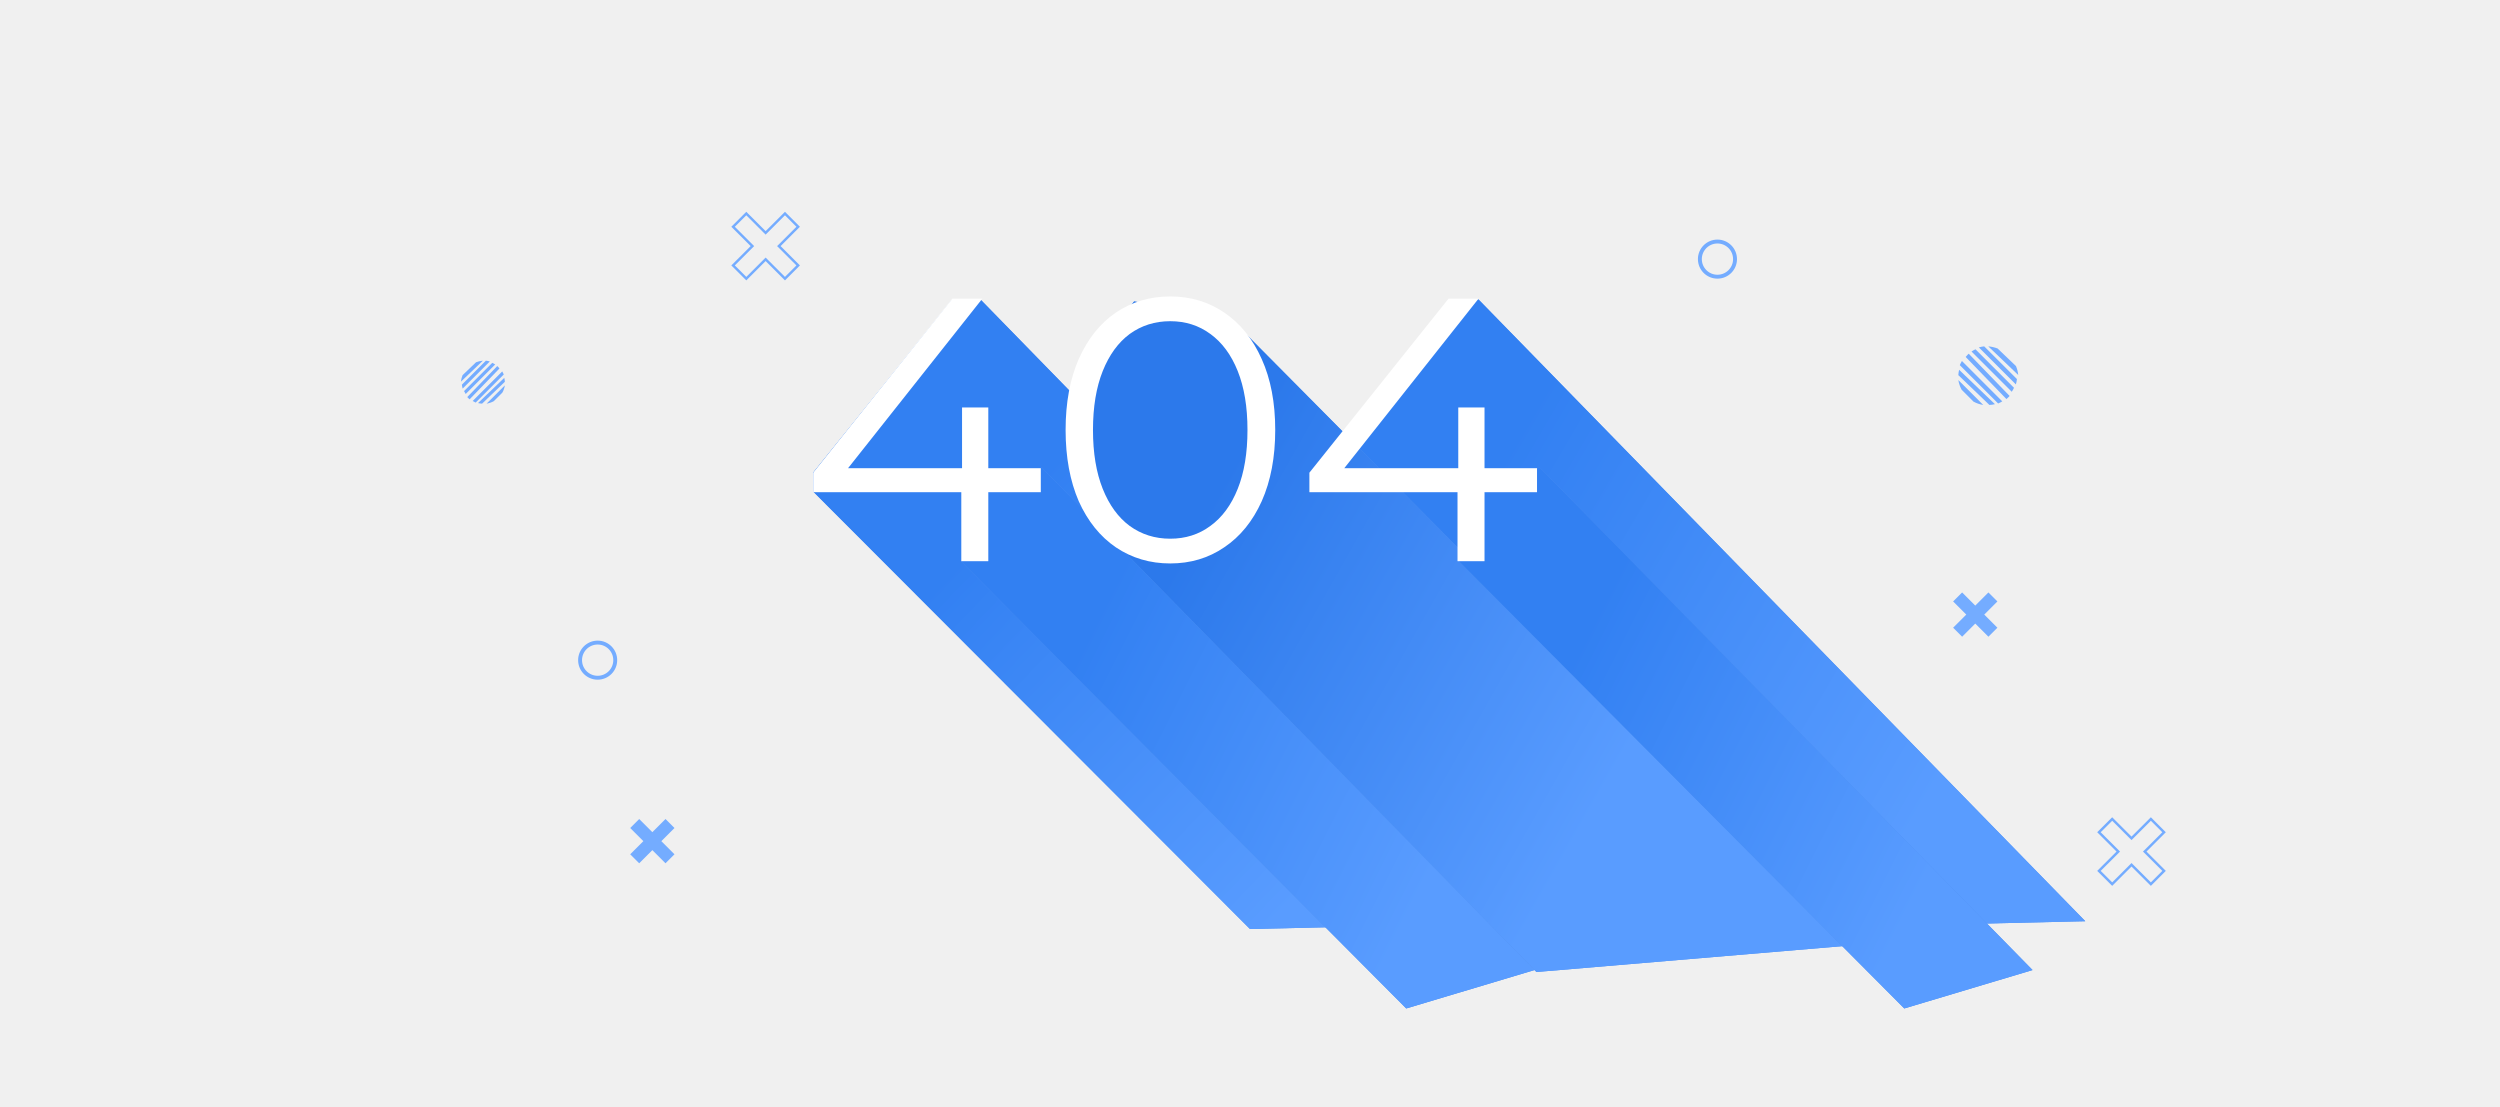
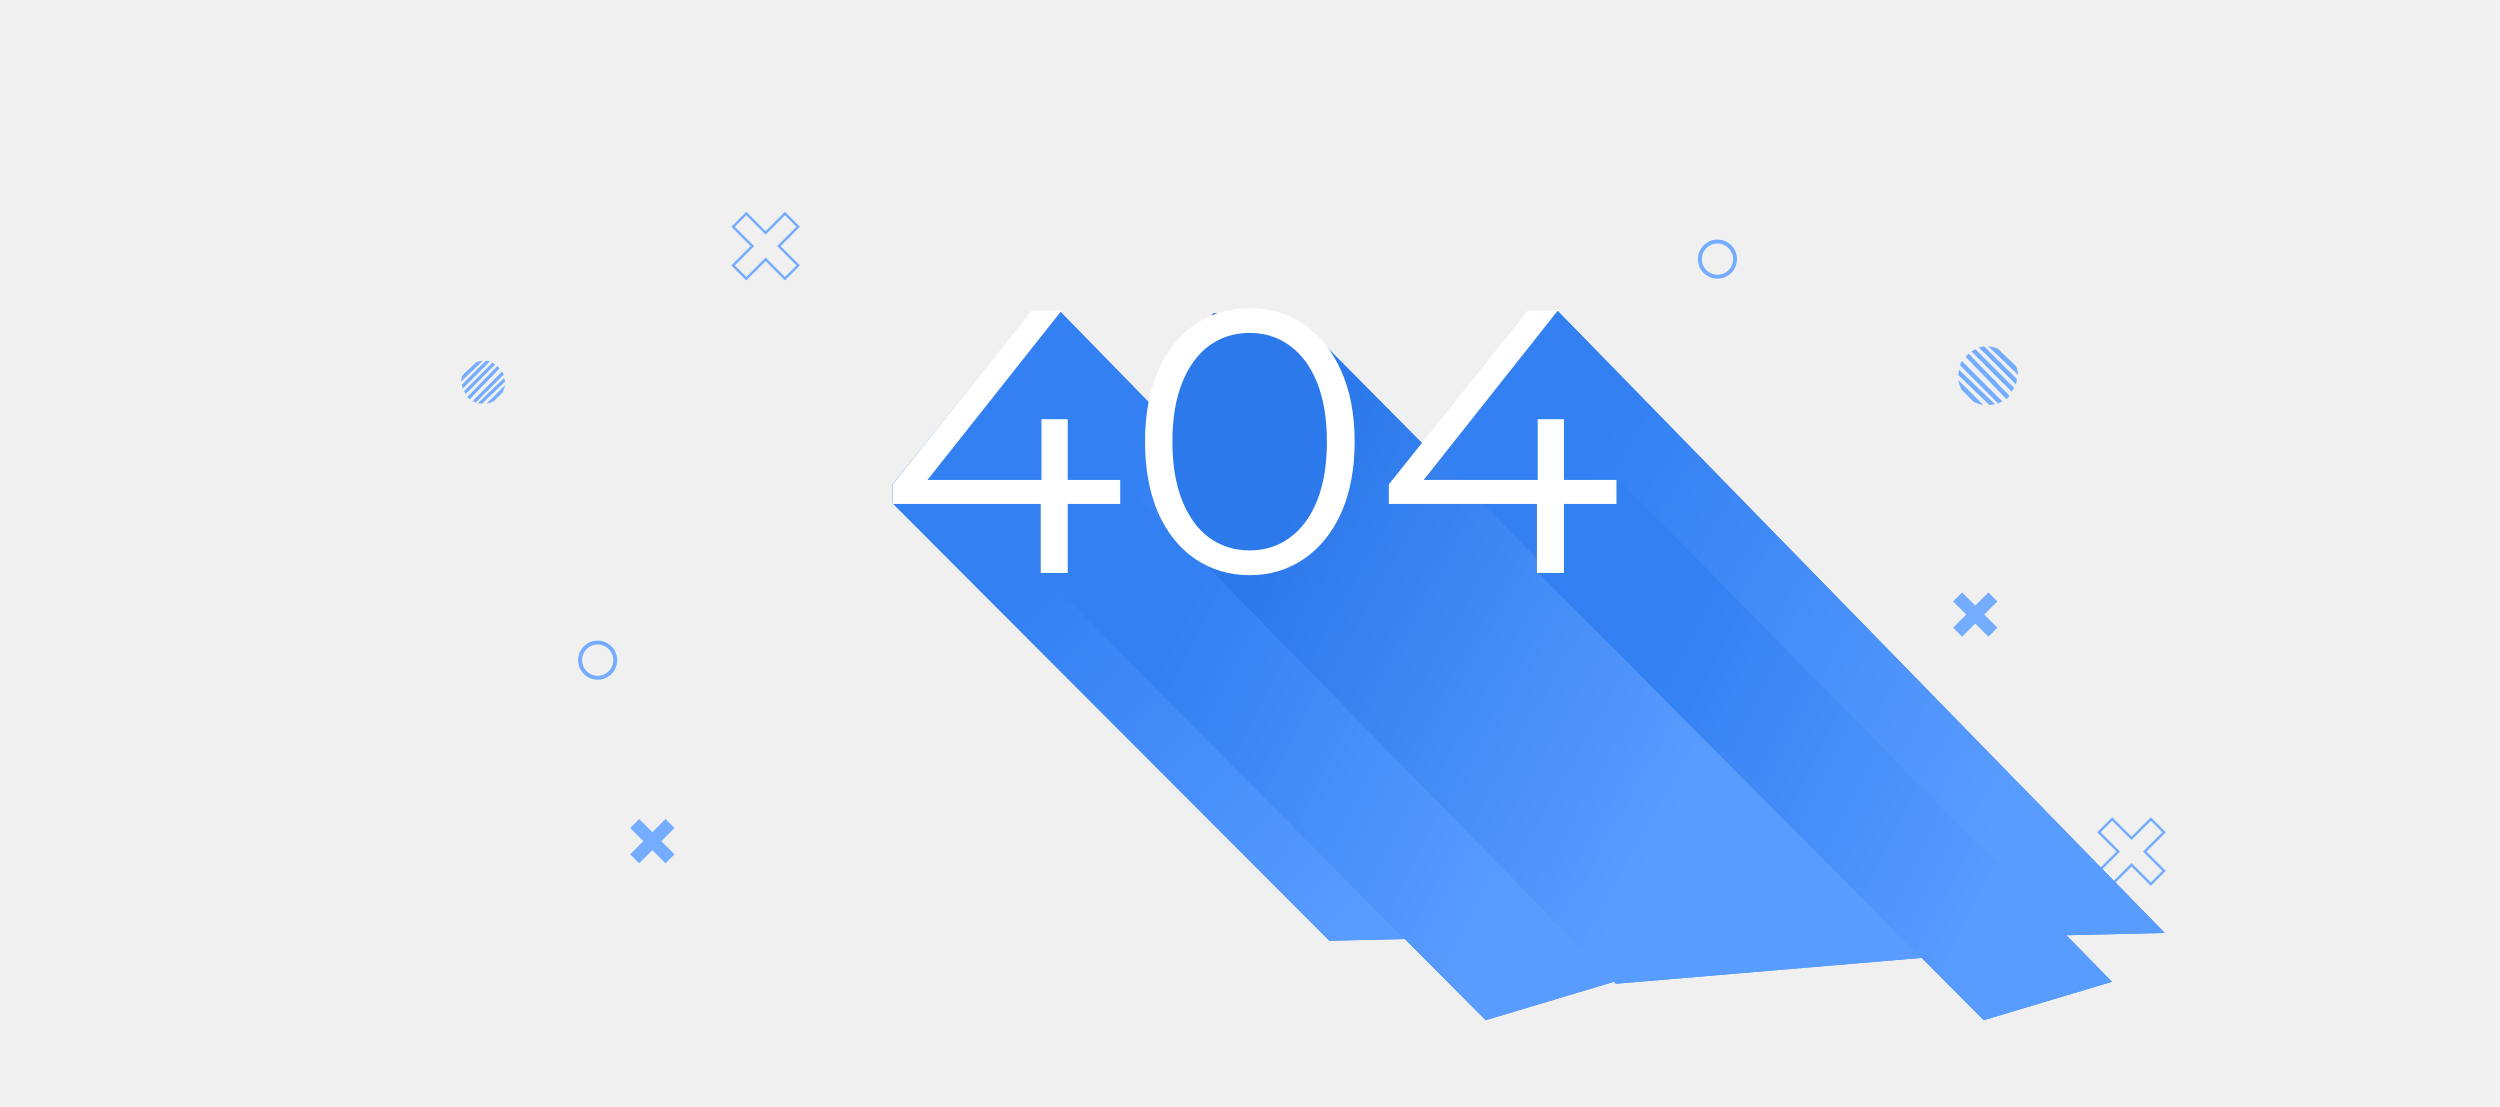
<svg xmlns="http://www.w3.org/2000/svg" width="1920" height="850" viewBox="0 0 1920 850" fill="none">
  <g clip-path="url(#clip0)">
    <rect width="1920" height="850" />
    <path d="M1651.86 629L1637.01 643.85L1622.16 629L1612 639.155L1626.85 654.005L1612 668.845L1622.16 679L1637.01 664.15L1651.86 679L1662 668.845L1647.16 654.005L1662 639.155L1651.86 629Z" stroke="#74ACFF" stroke-width="1.904" stroke-miterlimit="10" />
    <path d="M602.855 164L588.005 178.85L573.155 164L563 174.155L577.85 189.005L563 203.845L573.155 214L588.005 199.15L602.855 214L613 203.845L598.161 189.005L613 174.155L602.855 164Z" stroke="#74ACFF" stroke-width="1.904" stroke-miterlimit="10" />
    <path d="M511.102 629L501.004 639.098L490.906 629L484 635.906L494.098 646.004L484 656.094L490.906 663L501.004 652.902L511.102 663L518 656.094L507.909 646.004L518 635.906L511.102 629Z" fill="#74ACFF" />
    <path d="M1527.1 455L1517 465.098L1506.91 455L1500 461.906L1510.1 472.004L1500 482.094L1506.91 489L1517 478.902L1527.1 489L1534 482.094L1523.91 472.004L1534 461.906L1527.1 455Z" fill="#74ACFF" />
-     <path d="M960 713.5L624.5 377.5V363L731.5 230H753L1219 707.5L960 713.5Z" fill="#4E8FF0" />
-     <path d="M960 713.5L624.5 377.5V363L731.5 230H753L1219 707.5L960 713.5Z" fill="url(#paint0_linear)" />
-     <path d="M1342.5 713.5L1007 377.5V363L1114 230H1135.5L1601.5 707.5L1342.5 713.5Z" fill="#4E8FF0" />
-     <path d="M1342.5 713.5L1007 377.5V363L1114 230H1135.5L1601.5 707.5L1342.5 713.5Z" fill="url(#paint1_linear)" />
-     <path d="M1180 746.5L846.5 411.5L823 294L871 231.5L944 243.5L1422.5 726L1180 746.5Z" fill="#4E8FF0" />
-     <path d="M1180 746.5L846.5 411.5L823 294L871 231.5L944 243.5L1422.5 726L1180 746.5Z" fill="url(#paint2_linear)" />
-     <path d="M1080 774.5L738 431L744.5 424L758.5 377L800 359L1178.5 745L1080 774.5Z" fill="#4E8FF0" />
-     <path d="M1080 774.5L738 431L744.5 424L758.5 377L800 359L1178.5 745L1080 774.5Z" fill="url(#paint3_linear)" />
-     <path d="M1462.5 774.5L1120.5 431L1127 424L1141 377L1182.5 359L1561 745L1462.5 774.5Z" fill="#4E8FF0" />
-     <path d="M1462.5 774.5L1120.5 431L1127 424L1141 377L1182.5 359L1561 745L1462.5 774.5Z" fill="url(#paint4_linear)" />
-     <path d="M799.336 378.008H759.016V431H738.28V378.008H624.52V363.032L731.368 229.4H754.408L651.304 359.576H738.856V312.92H759.016V359.576H799.336V378.008ZM898.734 432.728C883.182 432.728 869.262 428.6 856.974 420.344C844.878 412.088 835.374 400.28 828.462 384.92C821.742 369.368 818.382 351.128 818.382 330.2C818.382 309.272 821.742 291.128 828.462 275.768C835.374 260.216 844.878 248.312 856.974 240.056C869.262 231.8 883.182 227.672 898.734 227.672C914.286 227.672 928.11 231.8 940.206 240.056C952.494 248.312 962.094 260.216 969.006 275.768C975.918 291.128 979.374 309.272 979.374 330.2C979.374 351.128 975.918 369.368 969.006 384.92C962.094 400.28 952.494 412.088 940.206 420.344C928.11 428.6 914.286 432.728 898.734 432.728ZM898.734 413.72C910.446 413.72 920.718 410.456 929.55 403.928C938.574 397.4 945.582 387.896 950.574 375.416C955.566 362.936 958.062 347.864 958.062 330.2C958.062 312.536 955.566 297.464 950.574 284.984C945.582 272.504 938.574 263 929.55 256.472C920.718 249.944 910.446 246.68 898.734 246.68C887.022 246.68 876.654 249.944 867.63 256.472C858.798 263 851.886 272.504 846.894 284.984C841.902 297.464 839.406 312.536 839.406 330.2C839.406 347.864 841.902 362.936 846.894 375.416C851.886 387.896 858.798 397.4 867.63 403.928C876.654 410.456 887.022 413.72 898.734 413.72ZM1180.43 378.008H1140.11V431H1119.37V378.008H1005.61V363.032L1112.46 229.4H1135.5L1032.4 359.576H1119.95V312.92H1140.11V359.576H1180.43V378.008Z" fill="white" />
+     <path d="M1021 722.5L685.5 386.5V372L792.5 239H814L1280 716.5L1021 722.5Z" fill="#4E8FF0" />
+     <path d="M1021 722.5L685.5 386.5V372L792.5 239H814L1280 716.5L1021 722.5Z" fill="url(#paint0_linear)" />
+     <path d="M1403.5 722.5L1068 386.5V372L1175 239H1196.5L1662.5 716.5L1403.5 722.5Z" fill="#4E8FF0" />
+     <path d="M1403.5 722.5L1068 386.5V372L1175 239H1196.5L1662.5 716.5L1403.5 722.5Z" fill="url(#paint1_linear)" />
+     <path d="M1241 755.5L907.5 420.5L884 303L932 240.5L1005 252.5L1483.5 735L1241 755.5Z" fill="#4E8FF0" />
+     <path d="M1241 755.5L907.5 420.5L884 303L932 240.5L1005 252.5L1483.5 735L1241 755.5Z" fill="url(#paint2_linear)" />
+     <path d="M1141 783.5L799 440L805.5 433L819.5 386L861 368L1239.5 754L1141 783.5Z" fill="#4E8FF0" />
+     <path d="M1141 783.5L799 440L805.5 433L819.5 386L861 368L1239.5 754L1141 783.5Z" fill="url(#paint3_linear)" />
+     <path d="M1523.5 783.5L1181.5 440L1188 433L1202 386L1243.5 368L1622 754L1523.5 783.5Z" fill="#4E8FF0" />
+     <path d="M1523.5 783.5L1181.5 440L1188 433L1202 386L1243.5 368L1622 754L1523.5 783.5Z" fill="url(#paint4_linear)" />
+     <path d="M860.336 387.008H820.016V440H799.28V387.008H685.52V372.032L792.368 238.4H815.408L712.304 368.576H799.856V321.92H820.016V368.576H860.336V387.008ZM959.734 441.728C944.182 441.728 930.262 437.6 917.974 429.344C905.878 421.088 896.374 409.28 889.462 393.92C882.742 378.368 879.382 360.128 879.382 339.2C879.382 318.272 882.742 300.128 889.462 284.768C896.374 269.216 905.878 257.312 917.974 249.056C930.262 240.8 944.182 236.672 959.734 236.672C975.286 236.672 989.11 240.8 1001.21 249.056C1013.49 257.312 1023.09 269.216 1030.01 284.768C1036.92 300.128 1040.37 318.272 1040.37 339.2C1040.37 360.128 1036.92 378.368 1030.01 393.92C1023.09 409.28 1013.49 421.088 1001.21 429.344C989.11 437.6 975.286 441.728 959.734 441.728ZM959.734 422.72C971.446 422.72 981.718 419.456 990.55 412.928C999.574 406.4 1006.58 396.896 1011.57 384.416C1016.57 371.936 1019.06 356.864 1019.06 339.2C1019.06 321.536 1016.57 306.464 1011.57 293.984C1006.58 281.504 999.574 272 990.55 265.472C981.718 258.944 971.446 255.68 959.734 255.68C948.022 255.68 937.654 258.944 928.63 265.472C919.798 272 912.886 281.504 907.894 293.984C902.902 306.464 900.406 321.536 900.406 339.2C900.406 356.864 902.902 371.936 907.894 384.416C912.886 396.896 919.798 406.4 928.63 412.928C937.654 419.456 948.022 422.72 959.734 422.72ZM1241.43 387.008H1201.11V440H1180.37V387.008H1066.61V372.032L1173.46 238.4H1196.5L1093.4 368.576H1180.95V321.92H1201.11V368.576H1241.43V387.008Z" fill="white" />
    <path d="M1550 288L1527 266C1529.44 266.213 1531.86 266.766 1534.17 267.651L1548.27 281.143C1549.2 283.347 1549.78 285.662 1550 288Z" fill="#74ACFF" />
    <path d="M1548.2 295.25L1519.75 266.797C1521.1 266.402 1522.48 266.142 1523.86 266L1549 291.138C1548.86 292.524 1548.59 293.902 1548.2 295.25Z" fill="#74ACFF" />
-     <path d="M1545.03 300.875L1514.12 269.971C1515.1 269.313 1516.12 268.734 1517.17 268.25L1546.75 297.831C1546.27 298.879 1545.69 299.892 1545.03 300.875Z" fill="#74ACFF" />
-     <path d="M1542.53 305.014C1542.02 305.537 1541.49 306.03 1540.95 306.5L1509.62 274.134C1510.07 273.574 1510.55 273.029 1511.06 272.499C1511.36 272.192 1511.66 271.901 1511.96 271.625L1543.38 304.088C1543.1 304.402 1542.83 304.708 1542.53 305.014Z" fill="#74ACFF" />
-     <path d="M1534.56 309.875L1505.12 280.441C1505.58 279.343 1506.12 278.275 1506.76 277.25L1537.75 308.243C1536.73 308.872 1535.66 309.421 1534.56 309.875Z" fill="#74ACFF" />
+     <path d="M1545.03 300.875L1514.13 269.971C1515.1 269.313 1516.12 268.734 1517.17 268.25L1546.75 297.831C1546.27 298.879 1545.69 299.892 1545.03 300.875Z" fill="#74ACFF" />
+     <path d="M1542.53 305.014C1542.02 305.537 1541.49 306.03 1540.95 306.5L1509.63 274.134C1510.07 273.574 1510.55 273.029 1511.06 272.499C1511.36 272.192 1511.66 271.901 1511.96 271.625L1543.38 304.088C1543.1 304.402 1542.83 304.708 1542.53 305.014Z" fill="#74ACFF" />
+     <path d="M1534.56 309.875L1505.13 280.441C1505.58 279.343 1506.12 278.275 1506.76 277.25L1537.75 308.243C1536.73 308.872 1535.66 309.421 1534.56 309.875Z" fill="#74ACFF" />
    <path d="M1527.86 311L1504 288.099C1504.07 286.721 1504.27 285.35 1504.61 284L1532.12 310.41C1530.72 310.737 1529.28 310.936 1527.86 311Z" fill="#74ACFF" />
    <path d="M1515.63 308.436L1506.57 299.374C1505.27 297.011 1504.41 294.477 1504 291.875L1523.12 311C1520.53 310.589 1518 309.736 1515.63 308.436Z" fill="#74ACFF" />
    <path d="M354 293.133L370.867 277C369.074 277.156 367.3 277.562 365.61 278.211L355.266 288.105C354.587 289.721 354.164 291.419 354 293.133Z" fill="#74ACFF" />
    <path d="M355.318 298.45L376.183 277.584C375.195 277.295 374.184 277.104 373.168 277L354.733 295.435C354.837 296.451 355.034 297.461 355.318 298.45Z" fill="#74ACFF" />
    <path d="M357.646 302.575L380.309 279.912C379.593 279.429 378.845 279.005 378.076 278.65L356.384 300.343C356.739 301.111 357.163 301.854 357.646 302.575Z" fill="#74ACFF" />
    <path d="M359.478 305.61C359.849 305.994 360.241 306.355 360.639 306.7L383.608 282.965C383.28 282.554 382.93 282.154 382.554 281.766C382.337 281.541 382.119 281.328 381.897 281.125L358.858 304.931C359.06 305.161 359.261 305.386 359.478 305.61Z" fill="#74ACFF" />
    <path d="M365.323 309.175L386.908 287.59C386.576 286.785 386.179 286.001 385.712 285.25L362.983 307.978C363.735 308.44 364.518 308.842 365.323 309.175Z" fill="#74ACFF" />
    <path d="M370.239 310L387.733 293.206C387.685 292.195 387.533 291.19 387.283 290.2L367.108 309.568C368.139 309.807 369.192 309.953 370.239 310Z" fill="#74ACFF" />
    <path d="M379.202 308.12L385.847 301.474C386.801 299.742 387.431 297.883 387.733 295.975L373.708 310C375.611 309.699 377.469 309.074 379.202 308.12Z" fill="#74ACFF" />
    <circle cx="459" cy="507" r="13.5" stroke="#74ACFF" stroke-width="3" />
    <circle cx="1319" cy="199" r="13.5" stroke="#74ACFF" stroke-width="3" />
  </g>
  <defs>
-     <linearGradient id="paint0_linear" x1="706.539" y1="462.232" x2="977.773" y2="720.587" gradientUnits="userSpaceOnUse">
+     <linearGradient id="paint0_linear" x1="767.539" y1="471.232" x2="1038.77" y2="729.587" gradientUnits="userSpaceOnUse">
      <stop stop-color="#3280F2" />
      <stop offset="0.98" stop-color="#599CFF" />
    </linearGradient>
-     <linearGradient id="paint1_linear" x1="1089.04" y1="462.232" x2="1455.59" y2="676.436" gradientUnits="userSpaceOnUse">
+     <linearGradient id="paint1_linear" x1="1150.04" y1="471.232" x2="1516.59" y2="685.436" gradientUnits="userSpaceOnUse">
      <stop stop-color="#3280F2" />
      <stop offset="0.98" stop-color="#599CFF" />
    </linearGradient>
-     <linearGradient id="paint2_linear" x1="896" y1="445" x2="1227.5" y2="632.5" gradientUnits="userSpaceOnUse">
+     <linearGradient id="paint2_linear" x1="957" y1="454" x2="1288.5" y2="641.5" gradientUnits="userSpaceOnUse">
      <stop stop-color="#2C79EB" />
      <stop offset="0.98" stop-color="#599CFF" />
    </linearGradient>
-     <linearGradient id="paint3_linear" x1="798.787" y1="558.571" x2="1089.37" y2="704.982" gradientUnits="userSpaceOnUse">
+     <linearGradient id="paint3_linear" x1="859.787" y1="567.571" x2="1150.37" y2="713.982" gradientUnits="userSpaceOnUse">
      <stop stop-color="#3280F2" />
      <stop offset="0.98" stop-color="#599CFF" />
    </linearGradient>
-     <linearGradient id="paint4_linear" x1="1181.29" y1="558.571" x2="1471.87" y2="704.982" gradientUnits="userSpaceOnUse">
+     <linearGradient id="paint4_linear" x1="1242.29" y1="567.571" x2="1532.87" y2="713.982" gradientUnits="userSpaceOnUse">
      <stop stop-color="#3280F2" />
      <stop offset="0.98" stop-color="#599CFF" />
    </linearGradient>
    <clipPath id="clip0">
      <rect width="1920" height="850" fill="white" />
    </clipPath>
  </defs>
</svg>
